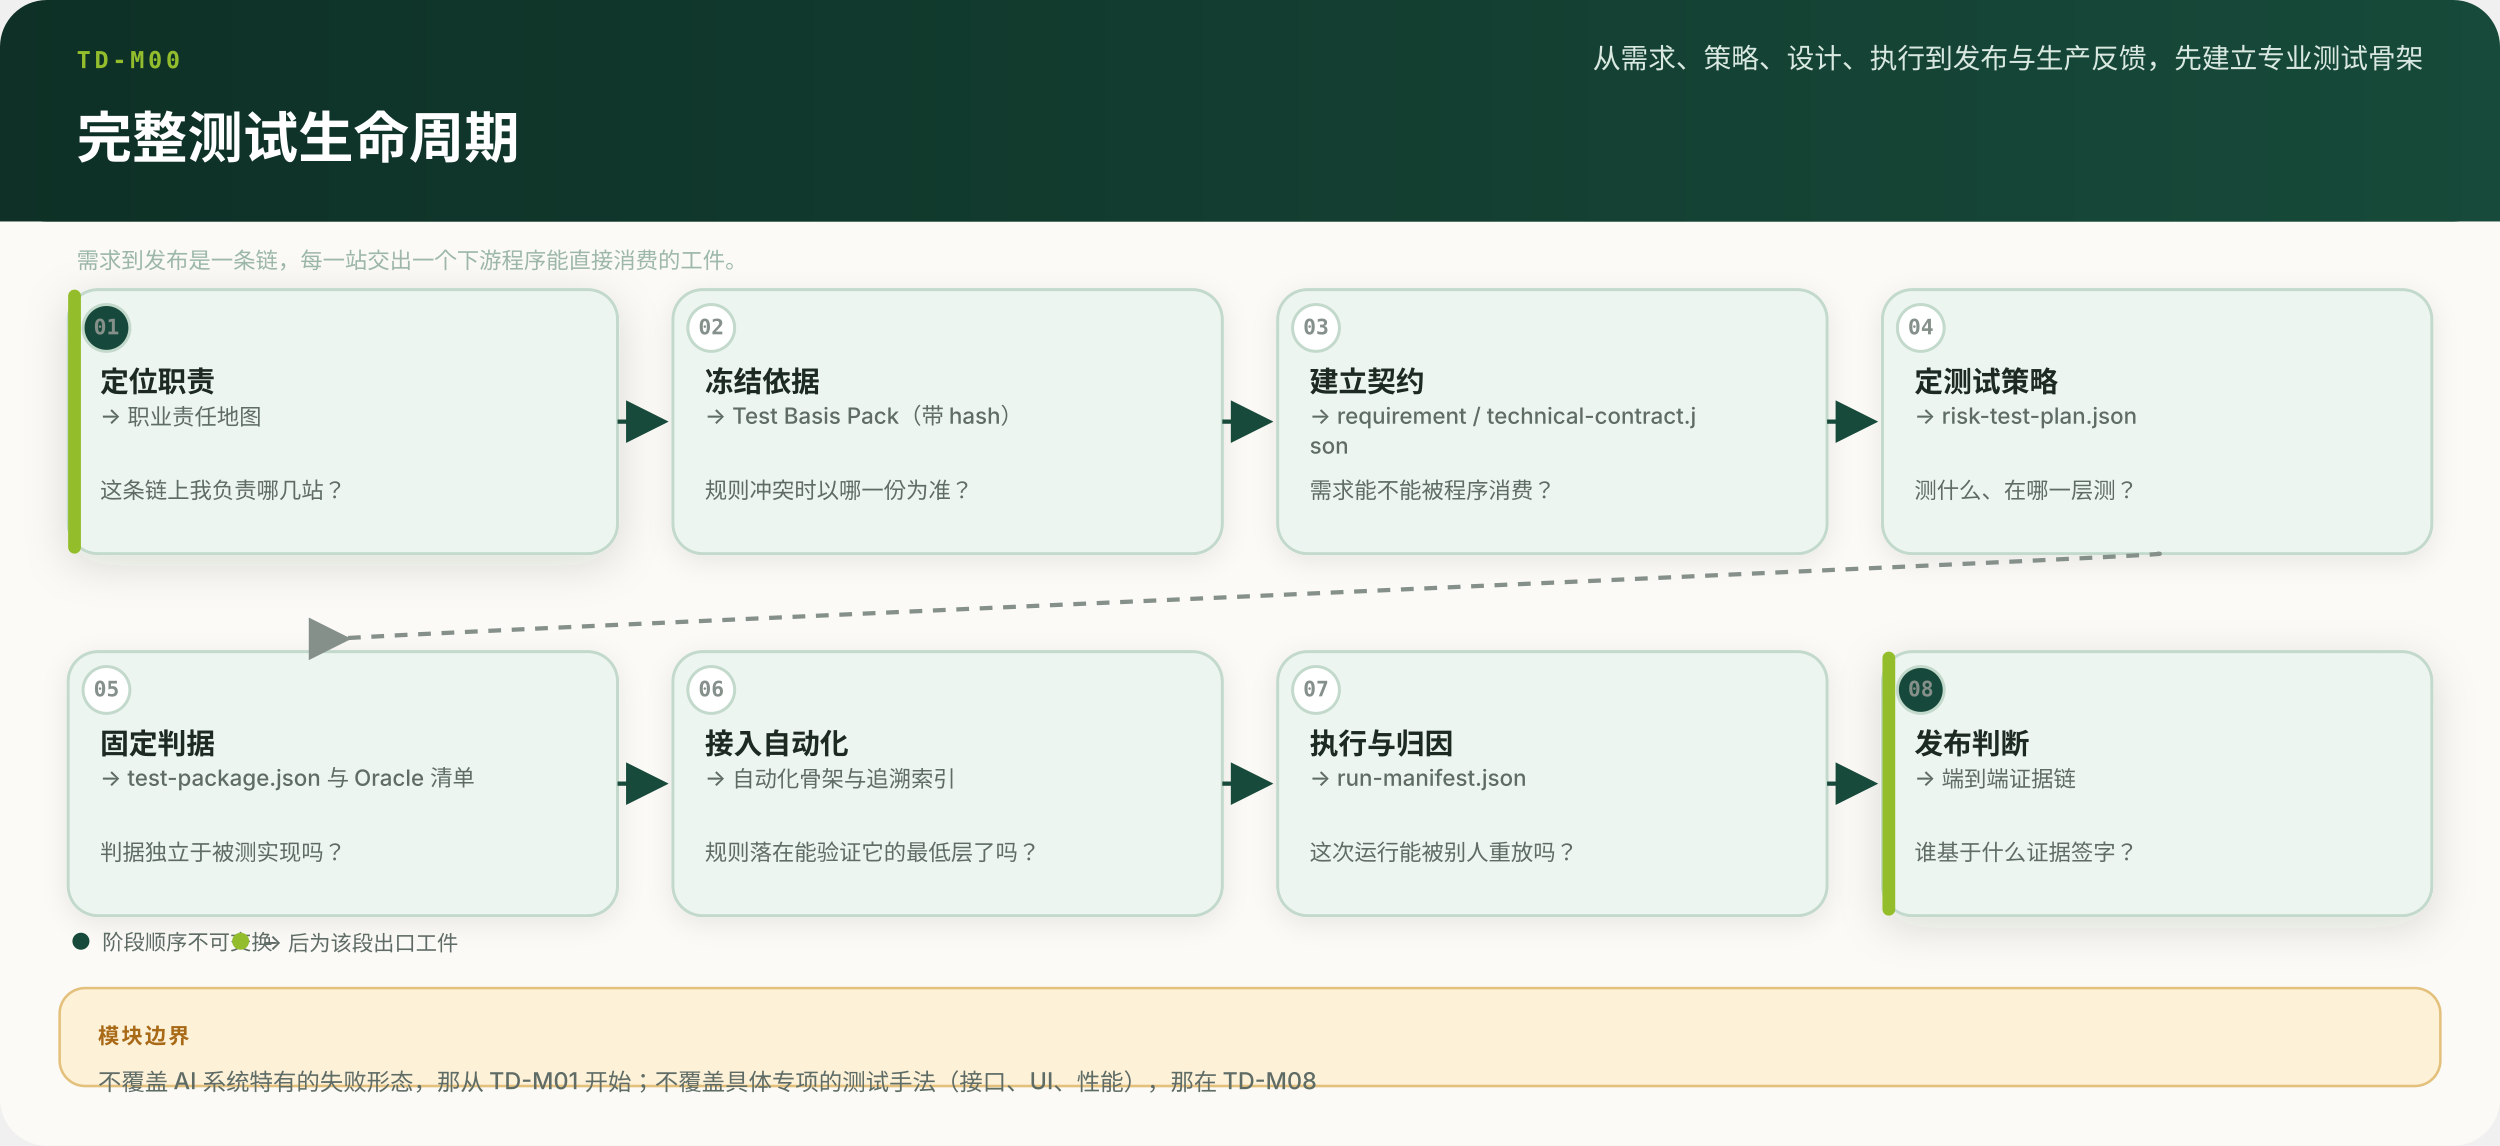
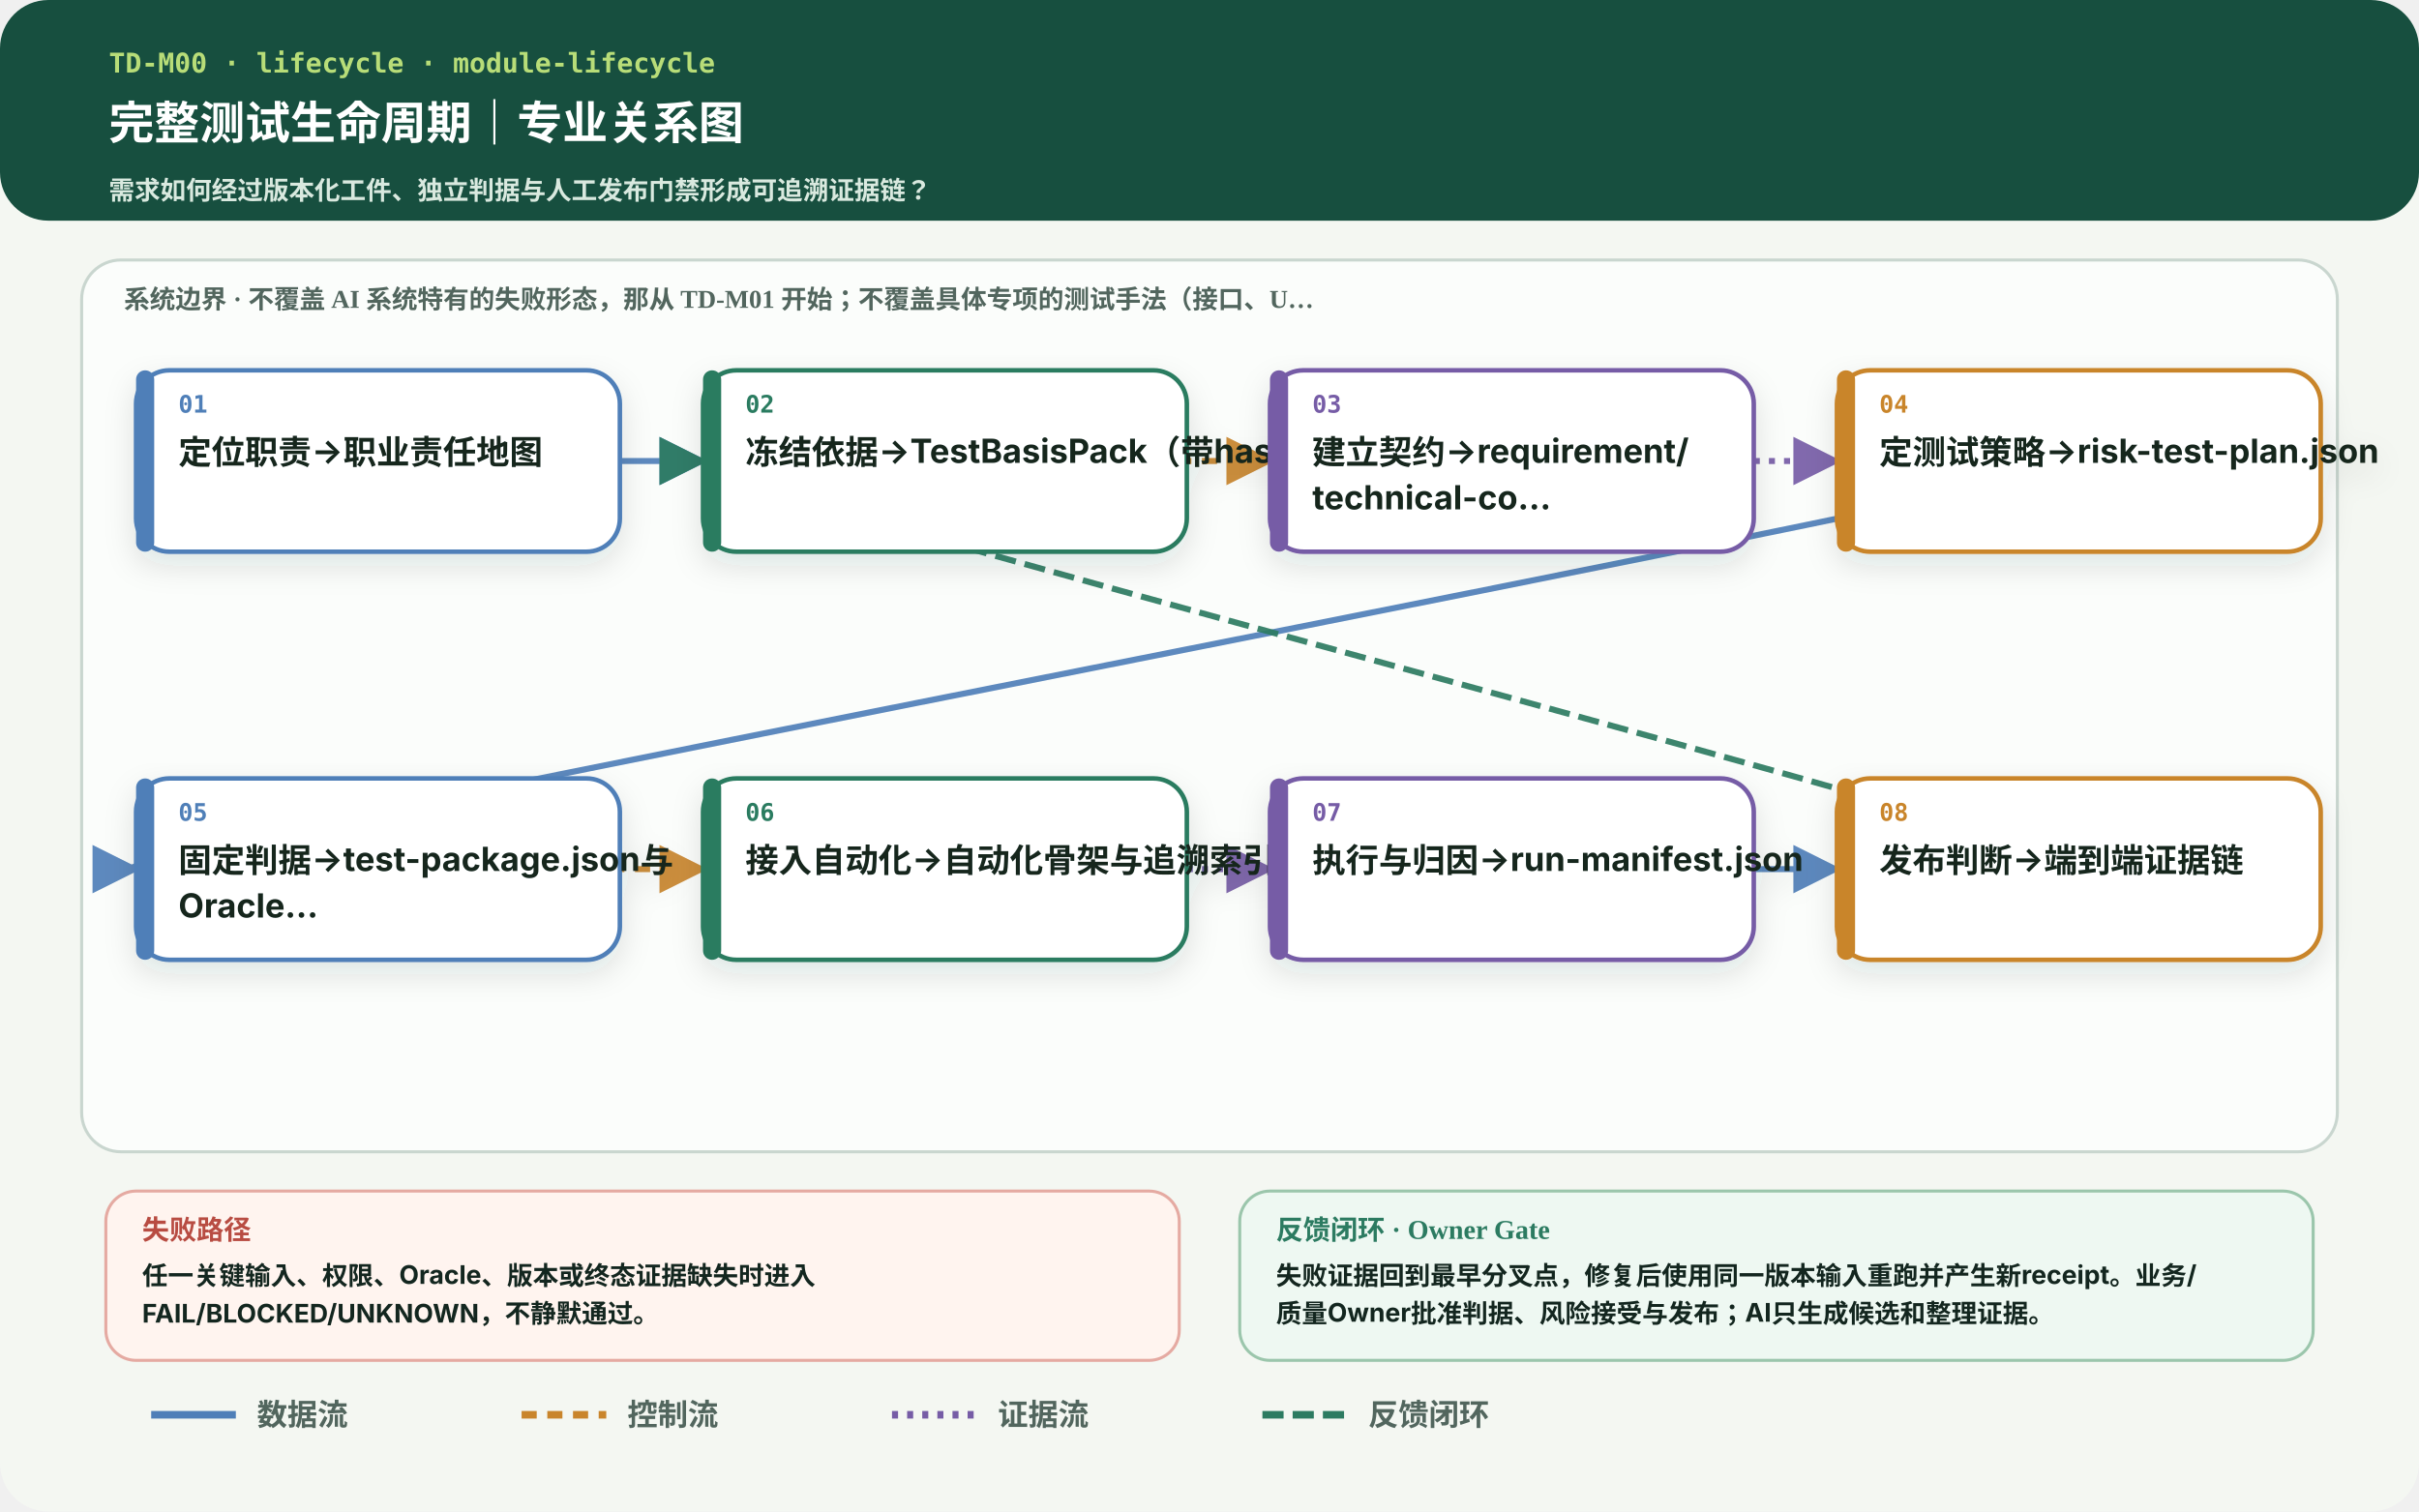
- <svg xmlns="http://www.w3.org/2000/svg" role="img" aria-labelledby="t d" viewBox="0 0 1174 538" width="1174" height="538">
+ <svg xmlns="http://www.w3.org/2000/svg" role="img" aria-labelledby="title desc" viewBox="0 0 1600 1000" width="1600" height="1000">
  <defs>
-     <filter id="ds-soft" x="-20%" y="-20%" width="140%" height="150%">
-       <feDropShadow dx="0" dy="3" stdDeviation="6" flood-color="#0e3026" flood-opacity="0.08" />
+     <filter id="shadow" x="-15%" y="-15%" width="130%" height="140%">
+       <feDropShadow dx="0" dy="8" stdDeviation="10" flood-color="#173f32" flood-opacity="0.12" />
    </filter>
-     <filter id="ds-strong" x="-20%" y="-20%" width="140%" height="150%">
-       <feDropShadow dx="0" dy="5" stdDeviation="10" flood-color="#0e3026" flood-opacity="0.13" />
-     </filter>
-     <linearGradient id="ds-header-grad" x1="0" y1="0" x2="1" y2="0">
-       <stop offset="0" stop-color="#0e3026" />
-       <stop offset="1" stop-color="#174a3a" />
-     </linearGradient>
-     <marker id="ds-arw-forest" markerWidth="10" markerHeight="10" refX="8" refY="5" orient="auto">
-       <path d="M0 0 L10 5 L0 10 z" fill="#174a3a" />
+     <marker id="arrow-data" viewBox="0 0 10 10" refX="9" refY="5" markerWidth="8" markerHeight="8" orient="auto-start-reverse">
+       <path d="M 0 0 L 10 5 L 0 10 z" fill="#4f7fb8" />
    </marker>
-     <marker id="ds-arw-amber" markerWidth="10" markerHeight="10" refX="8" refY="5" orient="auto">
-       <path d="M0 0 L10 5 L0 10 z" fill="#a96a18" />
+     <marker id="arrow-control" viewBox="0 0 10 10" refX="9" refY="5" markerWidth="8" markerHeight="8" orient="auto-start-reverse">
+       <path d="M 0 0 L 10 5 L 0 10 z" fill="#c9852c" />
    </marker>
-     <marker id="ds-arw-red" markerWidth="10" markerHeight="10" refX="8" refY="5" orient="auto">
-       <path d="M0 0 L10 5 L0 10 z" fill="#b2402f" />
+     <marker id="arrow-evidence" viewBox="0 0 10 10" refX="9" refY="5" markerWidth="8" markerHeight="8" orient="auto-start-reverse">
+       <path d="M 0 0 L 10 5 L 0 10 z" fill="#765ca6" />
    </marker>
-     <marker id="ds-arw-soft" markerWidth="10" markerHeight="10" refX="8" refY="5" orient="auto">
-       <path d="M0 0 L10 5 L0 10 z" fill="#85908a" />
+     <marker id="arrow-feedback" viewBox="0 0 10 10" refX="9" refY="5" markerWidth="8" markerHeight="8" orient="auto-start-reverse">
+       <path d="M 0 0 L 10 5 L 0 10 z" fill="#2c7b61" />
    </marker>
  </defs>
-   <style>
-     .ds-bg{fill:#fbfaf6}
-     .ds-header{fill:url(#ds-header-grad)}
-     .ds-eyebrow{font:700 11px ui-monospace,SFMono-Regular,Menlo,Consolas,monospace;letter-spacing:.16em;fill:#93bd2c}
-     .ds-title{font:800 26px -apple-system,BlinkMacSystemFont,'Segoe UI','PingFang SC','Hiragino Sans GB','Microsoft YaHei',sans-serif;fill:#ffffff}
-     .ds-subtitle{font:500 13px -apple-system,BlinkMacSystemFont,'Segoe UI','PingFang SC','Hiragino Sans GB','Microsoft YaHei',sans-serif;fill:#d9e8e0}
-     .ds-source{font:500 10.5px ui-monospace,SFMono-Regular,Menlo,Consolas,monospace;fill:#9db7ab}
-     .ds-section{font:800 11px ui-monospace,SFMono-Regular,Menlo,Consolas,monospace;letter-spacing:.12em;fill:#174a3a}
-     .ds-foot{font:500 11px -apple-system,BlinkMacSystemFont,'Segoe UI','PingFang SC','Hiragino Sans GB','Microsoft YaHei',sans-serif;fill:#5f6c66}
-     .ds-footbadge{font:800 10px ui-monospace,SFMono-Regular,Menlo,Consolas,monospace;letter-spacing:.1em;fill:#a96a18}
-     .ds-node rect{stroke-width:1.4}
-     .ds-node-title{font:800 13.5px -apple-system,BlinkMacSystemFont,'Segoe UI','PingFang SC','Hiragino Sans GB','Microsoft YaHei',sans-serif;fill:#1c2924}
-     .ds-node-detail{font:500 10.5px -apple-system,BlinkMacSystemFont,'Segoe UI','PingFang SC','Hiragino Sans GB','Microsoft YaHei',sans-serif;fill:#5f6c66}
-     .ds-node-index{font:800 10px ui-monospace,SFMono-Regular,Menlo,Consolas,monospace;fill:#85908a}
-     .ds-edge{fill:none;stroke:#174a3a;stroke-width:2}
-     .ds-edge-label{font:600 9.5px -apple-system,BlinkMacSystemFont,'Segoe UI','PingFang SC','Hiragino Sans GB','Microsoft YaHei',sans-serif;fill:#5f6c66;paint-order:stroke;stroke:#fbfaf6;stroke-width:4px}
-     .ds-legend{font:500 10px -apple-system,BlinkMacSystemFont,'Segoe UI','PingFang SC','Hiragino Sans GB','Microsoft YaHei',sans-serif;fill:#5f6c66}
- </style>
-   <rect class="ds-bg" x="0" y="0" width="1174" height="538" rx="22" />
-   <rect class="ds-header" x="0" y="0" width="1174" height="104" rx="22" />
-   <rect class="ds-header" x="0" y="82" width="1174" height="22" />
-   <text class="ds-eyebrow" x="36" y="32">TD-M00</text>
-   <text class="ds-subtitle" x="1138" y="32" text-anchor="end">从需求、策略、设计、执行到发布与生产反馈，先建立专业测试骨架</text>
-   <text class="ds-title" x="36" y="74">完整测试生命周期</text>
-   <text class="ds-source" x="36" y="126">需求到发布是一条链，每一站交出一个下游程序能直接消费的工件。</text>
-   <g class="ds-node" filter="url(#ds-strong)">
-     <rect x="32" y="136" width="258" height="124" rx="14" fill="#edf5f0" stroke="#c2d9cc" stroke-width="2" />
-     <rect x="32" y="136" width="6" height="124" rx="3" fill="#93bd2c" />
-     <circle cx="50" cy="154" r="11" fill="#174a3a" stroke="#c2d9cc" stroke-width="1.4" />
-     <text class="ds-node-index" x="50" y="157" text-anchor="middle" fill="#ffffff">01</text>
-     <text class="ds-node-title" x="47" y="184">定位职责</text>
-     <text class="ds-node-detail" x="47" y="199">→ 职业责任地图</text>
+   <rect width="1600" height="1000" rx="32" fill="#f4f7f2" />
+   <rect x="0" y="0" width="1600" height="146" rx="32" fill="#174f3f" />
+   <text x="72" y="48" font-family="ui-monospace,SFMono-Regular,Menlo,monospace" font-size="18" font-weight="800" fill="#b8dd78">TD-M00 · lifecycle · module-lifecycle</text>
+   <text x="72" y="92" text-anchor="start" font-family="-apple-system,BlinkMacSystemFont,'Segoe UI','PingFang SC',sans-serif" font-size="30" font-weight="800" fill="#ffffff">完整测试生命周期｜专业关系图</text>
+   <text x="72" y="132" text-anchor="start" font-family="-apple-system,BlinkMacSystemFont,'Segoe UI','PingFang SC',sans-serif" font-size="17" font-weight="600" fill="#d9e9df">需求如何经过版本化工件、独立判据与人工发布门禁形成可追溯证据链？</text>
+   <rect x="54" y="172" width="1492" height="590" rx="26" fill="#fbfdfb" stroke="#c9d6cf" stroke-width="2" />
+   <text x="82" y="204" font-size="17" font-weight="800" fill="#52665e">系统边界 · 不覆盖 AI 系统特有的失败形态，那从 TD-M01 开始；不覆盖具体专项的测试手法（接口、U…</text>
+   <path d="M 250 305 C 325 305, 390 305, 465 305" fill="none" stroke="#4f7fb8" stroke-width="4" stroke-dasharray="" marker-end="url(#arrow-data)" opacity="0.92" />
+   <path d="M 625 305 C 700 305, 765 305, 840 305" fill="none" stroke="#c9852c" stroke-width="4" stroke-dasharray="10 7" marker-end="url(#arrow-control)" opacity="0.92" />
+   <path d="M 1000 305 C 1075 305, 1140 305, 1215 305" fill="none" stroke="#765ca6" stroke-width="4" stroke-dasharray="4 6" marker-end="url(#arrow-evidence)" opacity="0.92" />
+   <path d="M 1375 305 C 1450 305, 15 575, 90 575" fill="none" stroke="#4f7fb8" stroke-width="4" stroke-dasharray="" marker-end="url(#arrow-data)" opacity="0.92" />
+   <path d="M 250 575 C 325 575, 390 575, 465 575" fill="none" stroke="#c9852c" stroke-width="4" stroke-dasharray="10 7" marker-end="url(#arrow-control)" opacity="0.92" />
+   <path d="M 625 575 C 700 575, 765 575, 840 575" fill="none" stroke="#765ca6" stroke-width="4" stroke-dasharray="4 6" marker-end="url(#arrow-evidence)" opacity="0.92" />
+   <path d="M 1000 575 C 1075 575, 1140 575, 1215 575" fill="none" stroke="#4f7fb8" stroke-width="4" stroke-dasharray="" marker-end="url(#arrow-data)" opacity="0.92" />
+   <path d="M 1375 575 C 1450 575, 390 305, 465 305" fill="none" stroke="#2c7b61" stroke-width="4" stroke-dasharray="14 6" marker-end="url(#arrow-feedback)" opacity="0.92" />
+   <g filter="url(#shadow)">
+     <rect x="90" y="245" width="320" height="120" rx="22" fill="#ffffff" stroke="#4f7fb8" stroke-width="3" />
+     <rect x="90" y="245" width="12" height="120" rx="6" fill="#4f7fb8" />
+     <text x="118" y="273" font-family="ui-monospace,SFMono-Regular,Menlo,monospace" font-size="16" font-weight="800" fill="#4f7fb8">01</text>
+     <text x="118" y="307" text-anchor="start" font-family="-apple-system,BlinkMacSystemFont,'Segoe UI','PingFang SC',sans-serif" font-size="22" font-weight="700" fill="#13261f">定位职责→职业责任地图</text>
  </g>
-   <text class="ds-node-detail" x="47" y="234" fill="#5f6c66">这条链上我负责哪几站？</text>
-   <g class="ds-node" filter="url(#ds-soft)">
-     <rect x="316" y="136" width="258" height="124" rx="14" fill="#edf5f0" stroke="#c2d9cc" />
-     <circle cx="334" cy="154" r="11" fill="#ffffff" stroke="#c2d9cc" stroke-width="1.4" />
-     <text class="ds-node-index" x="334" y="157" text-anchor="middle" fill="#85908a">02</text>
-     <text class="ds-node-title" x="331" y="184">冻结依据</text>
-     <text class="ds-node-detail" x="331" y="199">→ Test Basis Pack（带 hash）</text>
+   <g filter="url(#shadow)">
+     <rect x="465" y="245" width="320" height="120" rx="22" fill="#ffffff" stroke="#2c7b61" stroke-width="3" />
+     <rect x="465" y="245" width="12" height="120" rx="6" fill="#2c7b61" />
+     <text x="493" y="273" font-family="ui-monospace,SFMono-Regular,Menlo,monospace" font-size="16" font-weight="800" fill="#2c7b61">02</text>
+     <text x="493" y="307" text-anchor="start" font-family="-apple-system,BlinkMacSystemFont,'Segoe UI','PingFang SC',sans-serif" font-size="22" font-weight="700" fill="#13261f">冻结依据→TestBasisPack（带hash）</text>
  </g>
-   <text class="ds-node-detail" x="331" y="234" fill="#5f6c66">规则冲突时以哪一份为准？</text>
-   <g class="ds-node" filter="url(#ds-soft)">
-     <rect x="600" y="136" width="258" height="124" rx="14" fill="#edf5f0" stroke="#c2d9cc" />
-     <circle cx="618" cy="154" r="11" fill="#ffffff" stroke="#c2d9cc" stroke-width="1.4" />
-     <text class="ds-node-index" x="618" y="157" text-anchor="middle" fill="#85908a">03</text>
-     <text class="ds-node-title" x="615" y="184">建立契约</text>
-     <text class="ds-node-detail" x="615" y="199">→ requirement / technical-contract.j</text>
-     <text class="ds-node-detail" x="615" y="213">son</text>
+   <g filter="url(#shadow)">
+     <rect x="840" y="245" width="320" height="120" rx="22" fill="#ffffff" stroke="#765ca6" stroke-width="3" />
+     <rect x="840" y="245" width="12" height="120" rx="6" fill="#765ca6" />
+     <text x="868" y="273" font-family="ui-monospace,SFMono-Regular,Menlo,monospace" font-size="16" font-weight="800" fill="#765ca6">03</text>
+     <text x="868" y="307" text-anchor="start" font-family="-apple-system,BlinkMacSystemFont,'Segoe UI','PingFang SC',sans-serif" font-size="22" font-weight="700" fill="#13261f">建立契约→requirement/</text>
+     <text x="868" y="337" text-anchor="start" font-family="-apple-system,BlinkMacSystemFont,'Segoe UI','PingFang SC',sans-serif" font-size="22" font-weight="700" fill="#13261f">technical-co…</text>
  </g>
-   <text class="ds-node-detail" x="615" y="234" fill="#5f6c66">需求能不能被程序消费？</text>
-   <g class="ds-node" filter="url(#ds-soft)">
-     <rect x="884" y="136" width="258" height="124" rx="14" fill="#edf5f0" stroke="#c2d9cc" />
-     <circle cx="902" cy="154" r="11" fill="#ffffff" stroke="#c2d9cc" stroke-width="1.4" />
-     <text class="ds-node-index" x="902" y="157" text-anchor="middle" fill="#85908a">04</text>
-     <text class="ds-node-title" x="899" y="184">定测试策略</text>
-     <text class="ds-node-detail" x="899" y="199">→ risk-test-plan.json</text>
+   <g filter="url(#shadow)">
+     <rect x="1215" y="245" width="320" height="120" rx="22" fill="#ffffff" stroke="#c9852c" stroke-width="3" />
+     <rect x="1215" y="245" width="12" height="120" rx="6" fill="#c9852c" />
+     <text x="1243" y="273" font-family="ui-monospace,SFMono-Regular,Menlo,monospace" font-size="16" font-weight="800" fill="#c9852c">04</text>
+     <text x="1243" y="307" text-anchor="start" font-family="-apple-system,BlinkMacSystemFont,'Segoe UI','PingFang SC',sans-serif" font-size="22" font-weight="700" fill="#13261f">定测试策略→risk-test-plan.json</text>
  </g>
-   <text class="ds-node-detail" x="899" y="234" fill="#5f6c66">测什么、在哪一层测？</text>
-   <g class="ds-node" filter="url(#ds-soft)">
-     <rect x="32" y="306" width="258" height="124" rx="14" fill="#edf5f0" stroke="#c2d9cc" />
-     <circle cx="50" cy="324" r="11" fill="#ffffff" stroke="#c2d9cc" stroke-width="1.4" />
-     <text class="ds-node-index" x="50" y="327" text-anchor="middle" fill="#85908a">05</text>
-     <text class="ds-node-title" x="47" y="354">固定判据</text>
-     <text class="ds-node-detail" x="47" y="369">→ test-package.json 与 Oracle 清单</text>
+   <g filter="url(#shadow)">
+     <rect x="90" y="515" width="320" height="120" rx="22" fill="#ffffff" stroke="#4f7fb8" stroke-width="3" />
+     <rect x="90" y="515" width="12" height="120" rx="6" fill="#4f7fb8" />
+     <text x="118" y="543" font-family="ui-monospace,SFMono-Regular,Menlo,monospace" font-size="16" font-weight="800" fill="#4f7fb8">05</text>
+     <text x="118" y="577" text-anchor="start" font-family="-apple-system,BlinkMacSystemFont,'Segoe UI','PingFang SC',sans-serif" font-size="22" font-weight="700" fill="#13261f">固定判据→test-package.json与</text>
+     <text x="118" y="607" text-anchor="start" font-family="-apple-system,BlinkMacSystemFont,'Segoe UI','PingFang SC',sans-serif" font-size="22" font-weight="700" fill="#13261f">Oracle…</text>
  </g>
-   <text class="ds-node-detail" x="47" y="404" fill="#5f6c66">判据独立于被测实现吗？</text>
-   <g class="ds-node" filter="url(#ds-soft)">
-     <rect x="316" y="306" width="258" height="124" rx="14" fill="#edf5f0" stroke="#c2d9cc" />
-     <circle cx="334" cy="324" r="11" fill="#ffffff" stroke="#c2d9cc" stroke-width="1.4" />
-     <text class="ds-node-index" x="334" y="327" text-anchor="middle" fill="#85908a">06</text>
-     <text class="ds-node-title" x="331" y="354">接入自动化</text>
-     <text class="ds-node-detail" x="331" y="369">→ 自动化骨架与追溯索引</text>
+   <g filter="url(#shadow)">
+     <rect x="465" y="515" width="320" height="120" rx="22" fill="#ffffff" stroke="#2c7b61" stroke-width="3" />
+     <rect x="465" y="515" width="12" height="120" rx="6" fill="#2c7b61" />
+     <text x="493" y="543" font-family="ui-monospace,SFMono-Regular,Menlo,monospace" font-size="16" font-weight="800" fill="#2c7b61">06</text>
+     <text x="493" y="577" text-anchor="start" font-family="-apple-system,BlinkMacSystemFont,'Segoe UI','PingFang SC',sans-serif" font-size="22" font-weight="700" fill="#13261f">接入自动化→自动化骨架与追溯索引</text>
  </g>
-   <text class="ds-node-detail" x="331" y="404" fill="#5f6c66">规则落在能验证它的最低层了吗？</text>
-   <g class="ds-node" filter="url(#ds-soft)">
-     <rect x="600" y="306" width="258" height="124" rx="14" fill="#edf5f0" stroke="#c2d9cc" />
-     <circle cx="618" cy="324" r="11" fill="#ffffff" stroke="#c2d9cc" stroke-width="1.4" />
-     <text class="ds-node-index" x="618" y="327" text-anchor="middle" fill="#85908a">07</text>
-     <text class="ds-node-title" x="615" y="354">执行与归因</text>
-     <text class="ds-node-detail" x="615" y="369">→ run-manifest.json</text>
+   <g filter="url(#shadow)">
+     <rect x="840" y="515" width="320" height="120" rx="22" fill="#ffffff" stroke="#765ca6" stroke-width="3" />
+     <rect x="840" y="515" width="12" height="120" rx="6" fill="#765ca6" />
+     <text x="868" y="543" font-family="ui-monospace,SFMono-Regular,Menlo,monospace" font-size="16" font-weight="800" fill="#765ca6">07</text>
+     <text x="868" y="577" text-anchor="start" font-family="-apple-system,BlinkMacSystemFont,'Segoe UI','PingFang SC',sans-serif" font-size="22" font-weight="700" fill="#13261f">执行与归因→run-manifest.json</text>
  </g>
-   <text class="ds-node-detail" x="615" y="404" fill="#5f6c66">这次运行能被别人重放吗？</text>
-   <g class="ds-node" filter="url(#ds-strong)">
-     <rect x="884" y="306" width="258" height="124" rx="14" fill="#edf5f0" stroke="#c2d9cc" stroke-width="2" />
-     <rect x="884" y="306" width="6" height="124" rx="3" fill="#93bd2c" />
-     <circle cx="902" cy="324" r="11" fill="#174a3a" stroke="#c2d9cc" stroke-width="1.4" />
-     <text class="ds-node-index" x="902" y="327" text-anchor="middle" fill="#ffffff">08</text>
-     <text class="ds-node-title" x="899" y="354">发布判断</text>
-     <text class="ds-node-detail" x="899" y="369">→ 端到端证据链</text>
+   <g filter="url(#shadow)">
+     <rect x="1215" y="515" width="320" height="120" rx="22" fill="#ffffff" stroke="#c9852c" stroke-width="3" />
+     <rect x="1215" y="515" width="12" height="120" rx="6" fill="#c9852c" />
+     <text x="1243" y="543" font-family="ui-monospace,SFMono-Regular,Menlo,monospace" font-size="16" font-weight="800" fill="#c9852c">08</text>
+     <text x="1243" y="577" text-anchor="start" font-family="-apple-system,BlinkMacSystemFont,'Segoe UI','PingFang SC',sans-serif" font-size="22" font-weight="700" fill="#13261f">发布判断→端到端证据链</text>
  </g>
-   <text class="ds-node-detail" x="899" y="404" fill="#5f6c66">谁基于什么证据签字？</text>
-   <path d="M 290 198 L 310 198" fill="none" stroke="#174a3a" stroke-width="2" marker-end="url(#ds-arw-forest)" />
-   <path d="M 574 198 L 594 198" fill="none" stroke="#174a3a" stroke-width="2" marker-end="url(#ds-arw-forest)" />
-   <path d="M 858 198 L 878 198" fill="none" stroke="#174a3a" stroke-width="2" marker-end="url(#ds-arw-forest)" />
-   <path d="M 1013 260 C 1053 260, 121 300, 161 300" fill="none" stroke="#85908a" stroke-width="2" stroke-dasharray="6 5" marker-end="url(#ds-arw-soft)" />
-   <path d="M 290 368 L 310 368" fill="none" stroke="#174a3a" stroke-width="2" marker-end="url(#ds-arw-forest)" />
-   <path d="M 574 368 L 594 368" fill="none" stroke="#174a3a" stroke-width="2" marker-end="url(#ds-arw-forest)" />
-   <path d="M 858 368 L 878 368" fill="none" stroke="#174a3a" stroke-width="2" marker-end="url(#ds-arw-forest)" />
-   <circle cx="38" cy="442" r="4" fill="#174a3a" />
-   <text class="ds-legend" x="48" y="446">阶段顺序不可交换</text>
-   <circle cx="113" cy="442" r="4" fill="#93bd2c" />
-   <text class="ds-legend" x="123" y="446">→ 后为该段出口工件</text>
-   <rect x="28" y="464" width="1118" height="46" rx="12" fill="#fdf1d8" stroke="#e3c07b" stroke-width="1.2" />
-   <text class="ds-footbadge" x="46" y="490">模块边界</text>
-   <text class="ds-foot" x="46" y="512">不覆盖 AI 系统特有的失败形态，那从 TD-M01 开始；不覆盖具体专项的测试手法（接口、UI、性能），那在 TD-M08</text>
+   <g transform="translate(70 788)">
+     <rect width="710" height="112" rx="20" fill="#fff4ef" stroke="#e5aaa2" stroke-width="2" />
+     <text x="24" y="32" font-size="18" font-weight="900" fill="#b84c42">失败路径</text>
+     <text x="24" y="62" text-anchor="start" font-family="-apple-system,BlinkMacSystemFont,'Segoe UI','PingFang SC',sans-serif" font-size="17" font-weight="650" fill="#13261f">任一关键输入、权限、Oracle、版本或终态证据缺失时进入</text>
+     <text x="24" y="87" text-anchor="start" font-family="-apple-system,BlinkMacSystemFont,'Segoe UI','PingFang SC',sans-serif" font-size="17" font-weight="650" fill="#13261f">FAIL/BLOCKED/UNKNOWN，不静默通过。</text>
+   </g>
+   <g transform="translate(820 788)">
+     <rect width="710" height="112" rx="20" fill="#eef8f2" stroke="#9bc6ac" stroke-width="2" />
+     <text x="24" y="32" font-size="18" font-weight="900" fill="#2c7b61">反馈闭环 · Owner Gate</text>
+     <text x="24" y="62" text-anchor="start" font-family="-apple-system,BlinkMacSystemFont,'Segoe UI','PingFang SC',sans-serif" font-size="17" font-weight="650" fill="#13261f">失败证据回到最早分叉点，修复后使用同一版本输入重跑并产生新receipt。业务/</text>
+     <text x="24" y="87" text-anchor="start" font-family="-apple-system,BlinkMacSystemFont,'Segoe UI','PingFang SC',sans-serif" font-size="17" font-weight="650" fill="#13261f">质量Owner批准判据、风险接受与发布；AI只生成候选和整理证据。</text>
+   </g>
+   <g transform="translate(100 936)">
+     <line x1="0" y1="0" x2="56" y2="0" stroke="#4f7fb8" stroke-width="5" stroke-dasharray="" />
+     <text x="70" y="7" font-size="20" font-weight="700" fill="#52665e">数据流</text>
+   </g>
+   <g transform="translate(345 936)">
+     <line x1="0" y1="0" x2="56" y2="0" stroke="#c9852c" stroke-width="5" stroke-dasharray="10 7" />
+     <text x="70" y="7" font-size="20" font-weight="700" fill="#52665e">控制流</text>
+   </g>
+   <g transform="translate(590 936)">
+     <line x1="0" y1="0" x2="56" y2="0" stroke="#765ca6" stroke-width="5" stroke-dasharray="4 6" />
+     <text x="70" y="7" font-size="20" font-weight="700" fill="#52665e">证据流</text>
+   </g>
+   <g transform="translate(835 936)">
+     <line x1="0" y1="0" x2="56" y2="0" stroke="#2c7b61" stroke-width="5" stroke-dasharray="14 6" />
+     <text x="70" y="7" font-size="20" font-weight="700" fill="#52665e">反馈闭环</text>
+   </g>
</svg>
